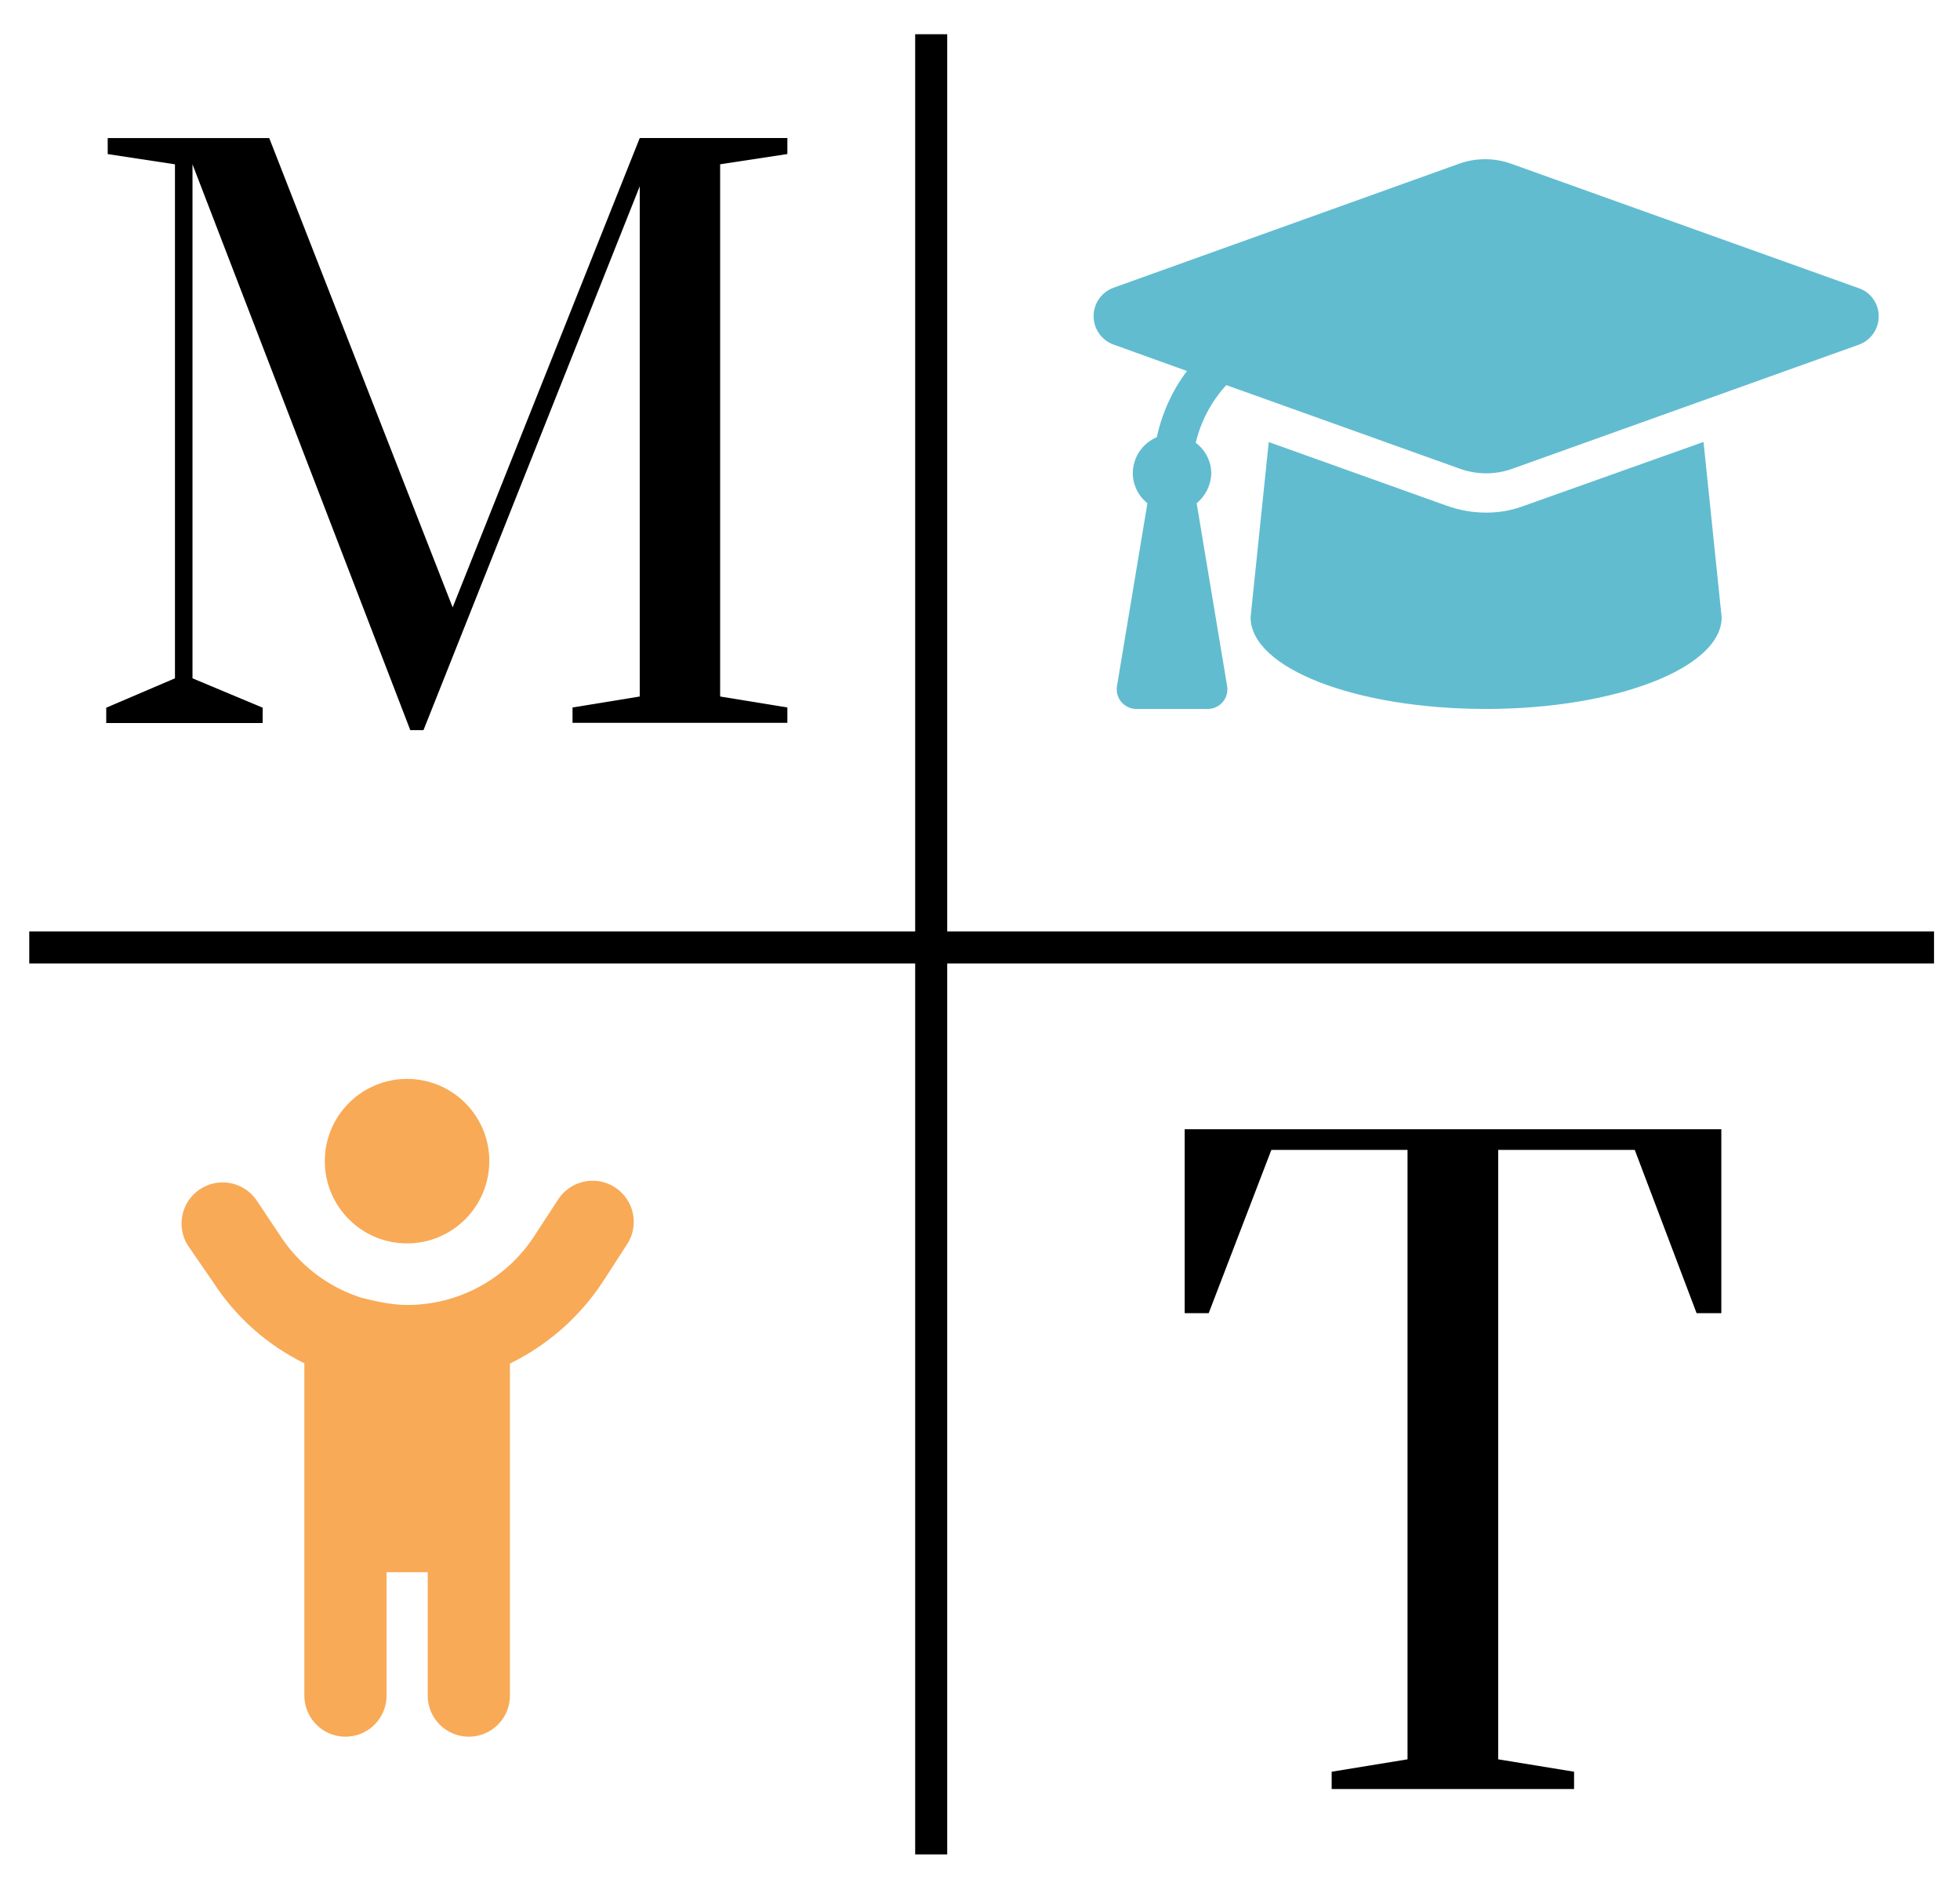
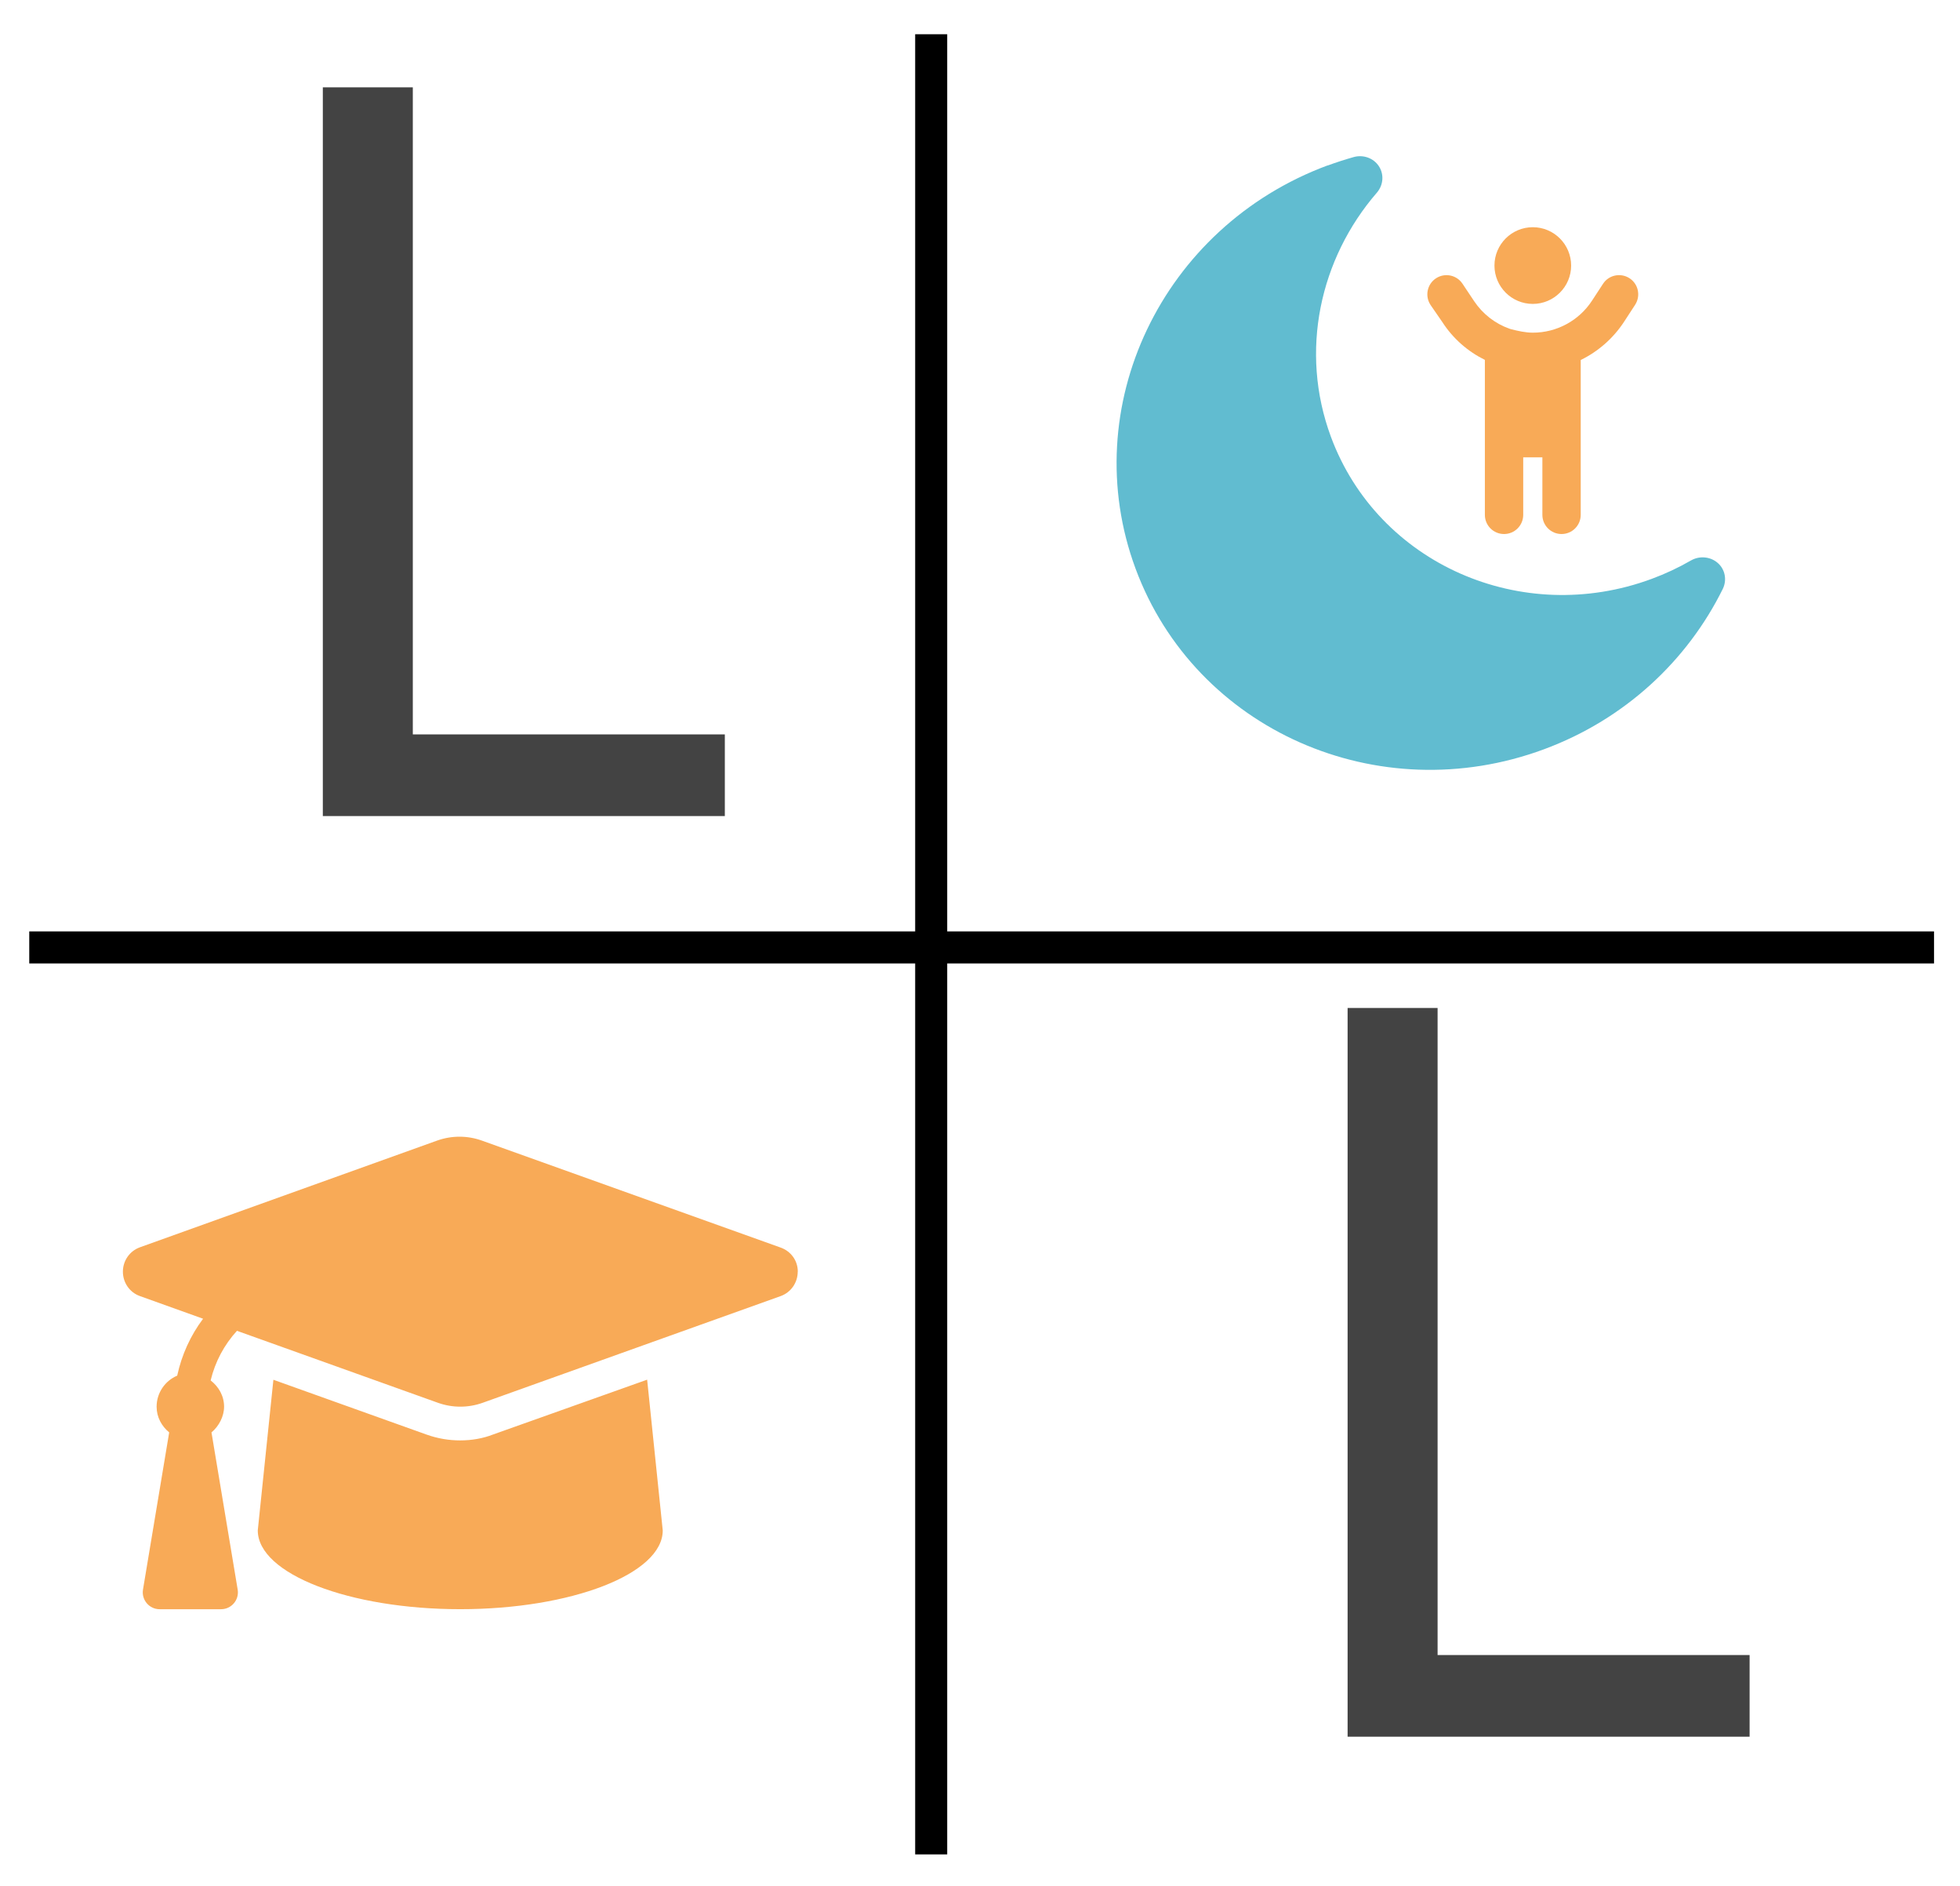
- <svg xmlns="http://www.w3.org/2000/svg" viewBox="0 0 734.12 706.17">
+ <svg xmlns="http://www.w3.org/2000/svg" id="Layer_3" data-name="Layer 3" viewBox="0 0 734.12 706.17">
  <defs>
-     <style>.cls-1{fill:#61bcd0;}.cls-2{fill:#f8aa57;}.cls-3{fill:none;stroke:#000;stroke-miterlimit:10;stroke-width:12px;}</style>
+     <style>
+       .cls-1 {
+         stroke: #000;
+         stroke-miterlimit: 10;
+         stroke-width: 12px;
+       }
+ 
+       .cls-1, .cls-2 {
+         fill: #434343;
+       }
+ 
+       .cls-3 {
+         fill: #61bcd0;
+       }
+ 
+       .cls-2 {
+         font-family: MenckenStd-Regular, 'Mencken Std';
+         font-size: 382.19px;
+       }
+ 
+       .cls-4 {
+         fill: #f8aa57;
+       }
+     </style>
  </defs>
-   <g id="Layer_3" data-name="Layer 3">
-     <path class="cls-1" d="M703.67,118.43a11.25,11.25,0,0,1-7.38,10.62l-129.9,46.5a29,29,0,0,1-19.5,0L459.31,144.2a48.7,48.7,0,0,0-11.45,21.61,14.46,14.46,0,0,1,5.84,11.43,15.09,15.09,0,0,1-5.49,11.2l11.41,68.46a7.35,7.35,0,0,1-7.25,8.57H425.62a7.36,7.36,0,0,1-7.25-8.57l11.4-68.46a14.49,14.49,0,0,1-5.48-11.2,14.71,14.71,0,0,1,9-13.53,63.58,63.58,0,0,1,11.28-24.79L417,129a11.32,11.32,0,0,1,0-21.23L546.5,61.31a28.89,28.89,0,0,1,19.5,0l129.9,46.5A11.08,11.08,0,0,1,703.67,118.43Zm-65.61,47.06,6.79,65.67c0,19-39.93,34.31-88.22,34.31-49.12,0-88.22-15.35-88.22-34.33l6.8-65.61,66.72,23.86a43.36,43.36,0,0,0,14.7,2.56,39.47,39.47,0,0,0,14.29-2.58Z" />
-     <path class="cls-2" d="M135,485.86c5.58,1.39,11.5,2.79,17.56,2.79a56.71,56.71,0,0,0,47.54-25.79l8.76-13.41a15.4,15.4,0,1,1,25.79,16.82L226,479.65a87.66,87.66,0,0,1-35,30.94V634.92a15.4,15.4,0,1,1-30.8,0V588.73H144.79v46.19a15.4,15.4,0,1,1-30.8,0V510.49A85.6,85.6,0,0,1,79.76,480l-9.38-13.61A15.4,15.4,0,0,1,96,449.31l9.39,14.07a56.87,56.87,0,0,0,28.28,22A6.1,6.1,0,0,1,135,485.86Zm48.26-51.11A30.8,30.8,0,1,1,152.48,404,30.81,30.81,0,0,1,183.28,434.75Z" />
-     <path d="M153.67,273.4,72.1,61.53V254l26.28,11v5.75H39.79v-5.75l25.74-11V61.53L40.34,57.7v-6h60.5l68.7,175.74L239.62,51.68h55.29v6l-25.18,3.83V260.81l25.18,4.11v5.75H214.44v-5.75l25.18-4.11V69.75l-81,203.65Z" />
-     <path d="M498.78,669.91v-6.48l28.41-4.64V430.58h-51l-23.47,61.14h-9V422.86h201v68.86h-9.26l-23.16-61.14H561.16V658.79l28.41,4.64v6.48Z" />
-     <line class="cls-3" x1="10.96" y1="354.77" x2="724.39" y2="354.77" />
-     <line class="cls-3" x1="348.78" y1="12.82" x2="348.78" y2="694.39" />
-   </g>
+   <path class="cls-4" d="M565.96,123.27c2.6.65,5.36,1.3,8.19,1.3,8.95,0,17.3-4.53,22.17-12.03l4.08-6.25c2.15-3.32,6.6-4.26,9.94-2.1,3.32,2.16,4.26,6.6,2.09,9.95l-4.06,6.24c-4.11,6.31-9.76,11.22-16.31,14.43v57.98c0,3.97-3.21,7.18-7.18,7.18s-7.18-3.21-7.18-7.18v-21.54h-7.18v21.54c0,3.97-3.21,7.18-7.18,7.18s-7.18-3.21-7.18-7.18v-58.03c-6.37-3.14-11.91-7.92-15.96-14.2l-4.38-6.35c-2.2-3.32-1.31-7.77,1.99-9.97,3.3-2.2,7.76-1.31,9.96,1.99l4.38,6.56c3.23,4.82,7.87,8.39,13.19,10.28.22.04.43.11.63.2ZM588.47,99.44c0,7.93-6.44,14.36-14.36,14.36s-14.36-6.43-14.36-14.36,6.44-14.36,14.36-14.36,14.36,6.43,14.36,14.36Z" />
+   <text class="cls-2" transform="translate(84.58 305.58) scale(.98 1)">
+     <tspan x="0" y="0">L</tspan>
+   </text>
+   <text class="cls-2" transform="translate(468.41 650.32) scale(.98 1)">
+     <tspan x="0" y="0">L</tspan>
+   </text>
+   <line class="cls-1" x1="10.96" y1="354.77" x2="724.39" y2="354.77" />
+   <line class="cls-1" x1="348.78" y1="12.82" x2="348.78" y2="694.39" />
+   <path class="cls-3" d="M497.28,61.93c-62.15,23.04-94.33,90.64-71.95,151.01s90.85,90.66,153,67.62c30.5-11.31,53.75-33.36,66.93-60.01,1.63-3.32.91-7.28-1.82-9.7-2.73-2.43-6.84-2.85-10.09-.98-4.62,2.66-9.49,4.96-14.68,6.88-48.76,18.08-102.57-5.71-120.16-53.15-11.9-32.11-4.15-66.79,17.21-91.47,2.44-2.85,2.73-6.84.75-9.88s-5.83-4.45-9.46-3.43c-3.26.93-6.49,1.96-9.71,3.15l-.02-.05Z" />
+   <path class="cls-4" d="M298.79,476.18c0,4.11-2.53,7.74-6.34,9.13l-111.66,39.97c-5.43,1.94-11.34,1.94-16.76,0l-75.28-26.95c-4.76,5.22-8.17,11.56-9.85,18.58,2.98,2.31,5.03,5.77,5.03,9.83,0,3.59-1.91,7.31-4.72,9.63l9.81,58.85c.65,3.85-2.32,7.36-6.23,7.36h-23c-3.9,0-6.87-3.52-6.23-7.36l9.81-58.85c-2.81-2.32-4.71-5.69-4.71-9.62,0-5.21,3.18-9.72,7.71-11.63,1.69-7.82,5-15.07,9.7-21.31l-23.7-8.5c-3.8-1.36-6.34-5.01-6.34-9.12s2.54-7.74,6.34-9.12l111.35-39.97c5.43-1.94,11.34-1.94,16.76,0l111.66,39.97c4.15,1.38,6.68,5.02,6.68,9.12ZM242.39,516.64l5.84,56.44c0,16.3-34.32,29.49-75.84,29.49s-75.84-13.19-75.84-29.51l5.85-56.4,57.35,20.52c4.07,1.46,8.32,2.19,12.64,2.19s8.57-.75,12.28-2.21l57.71-20.53Z" />
</svg>
